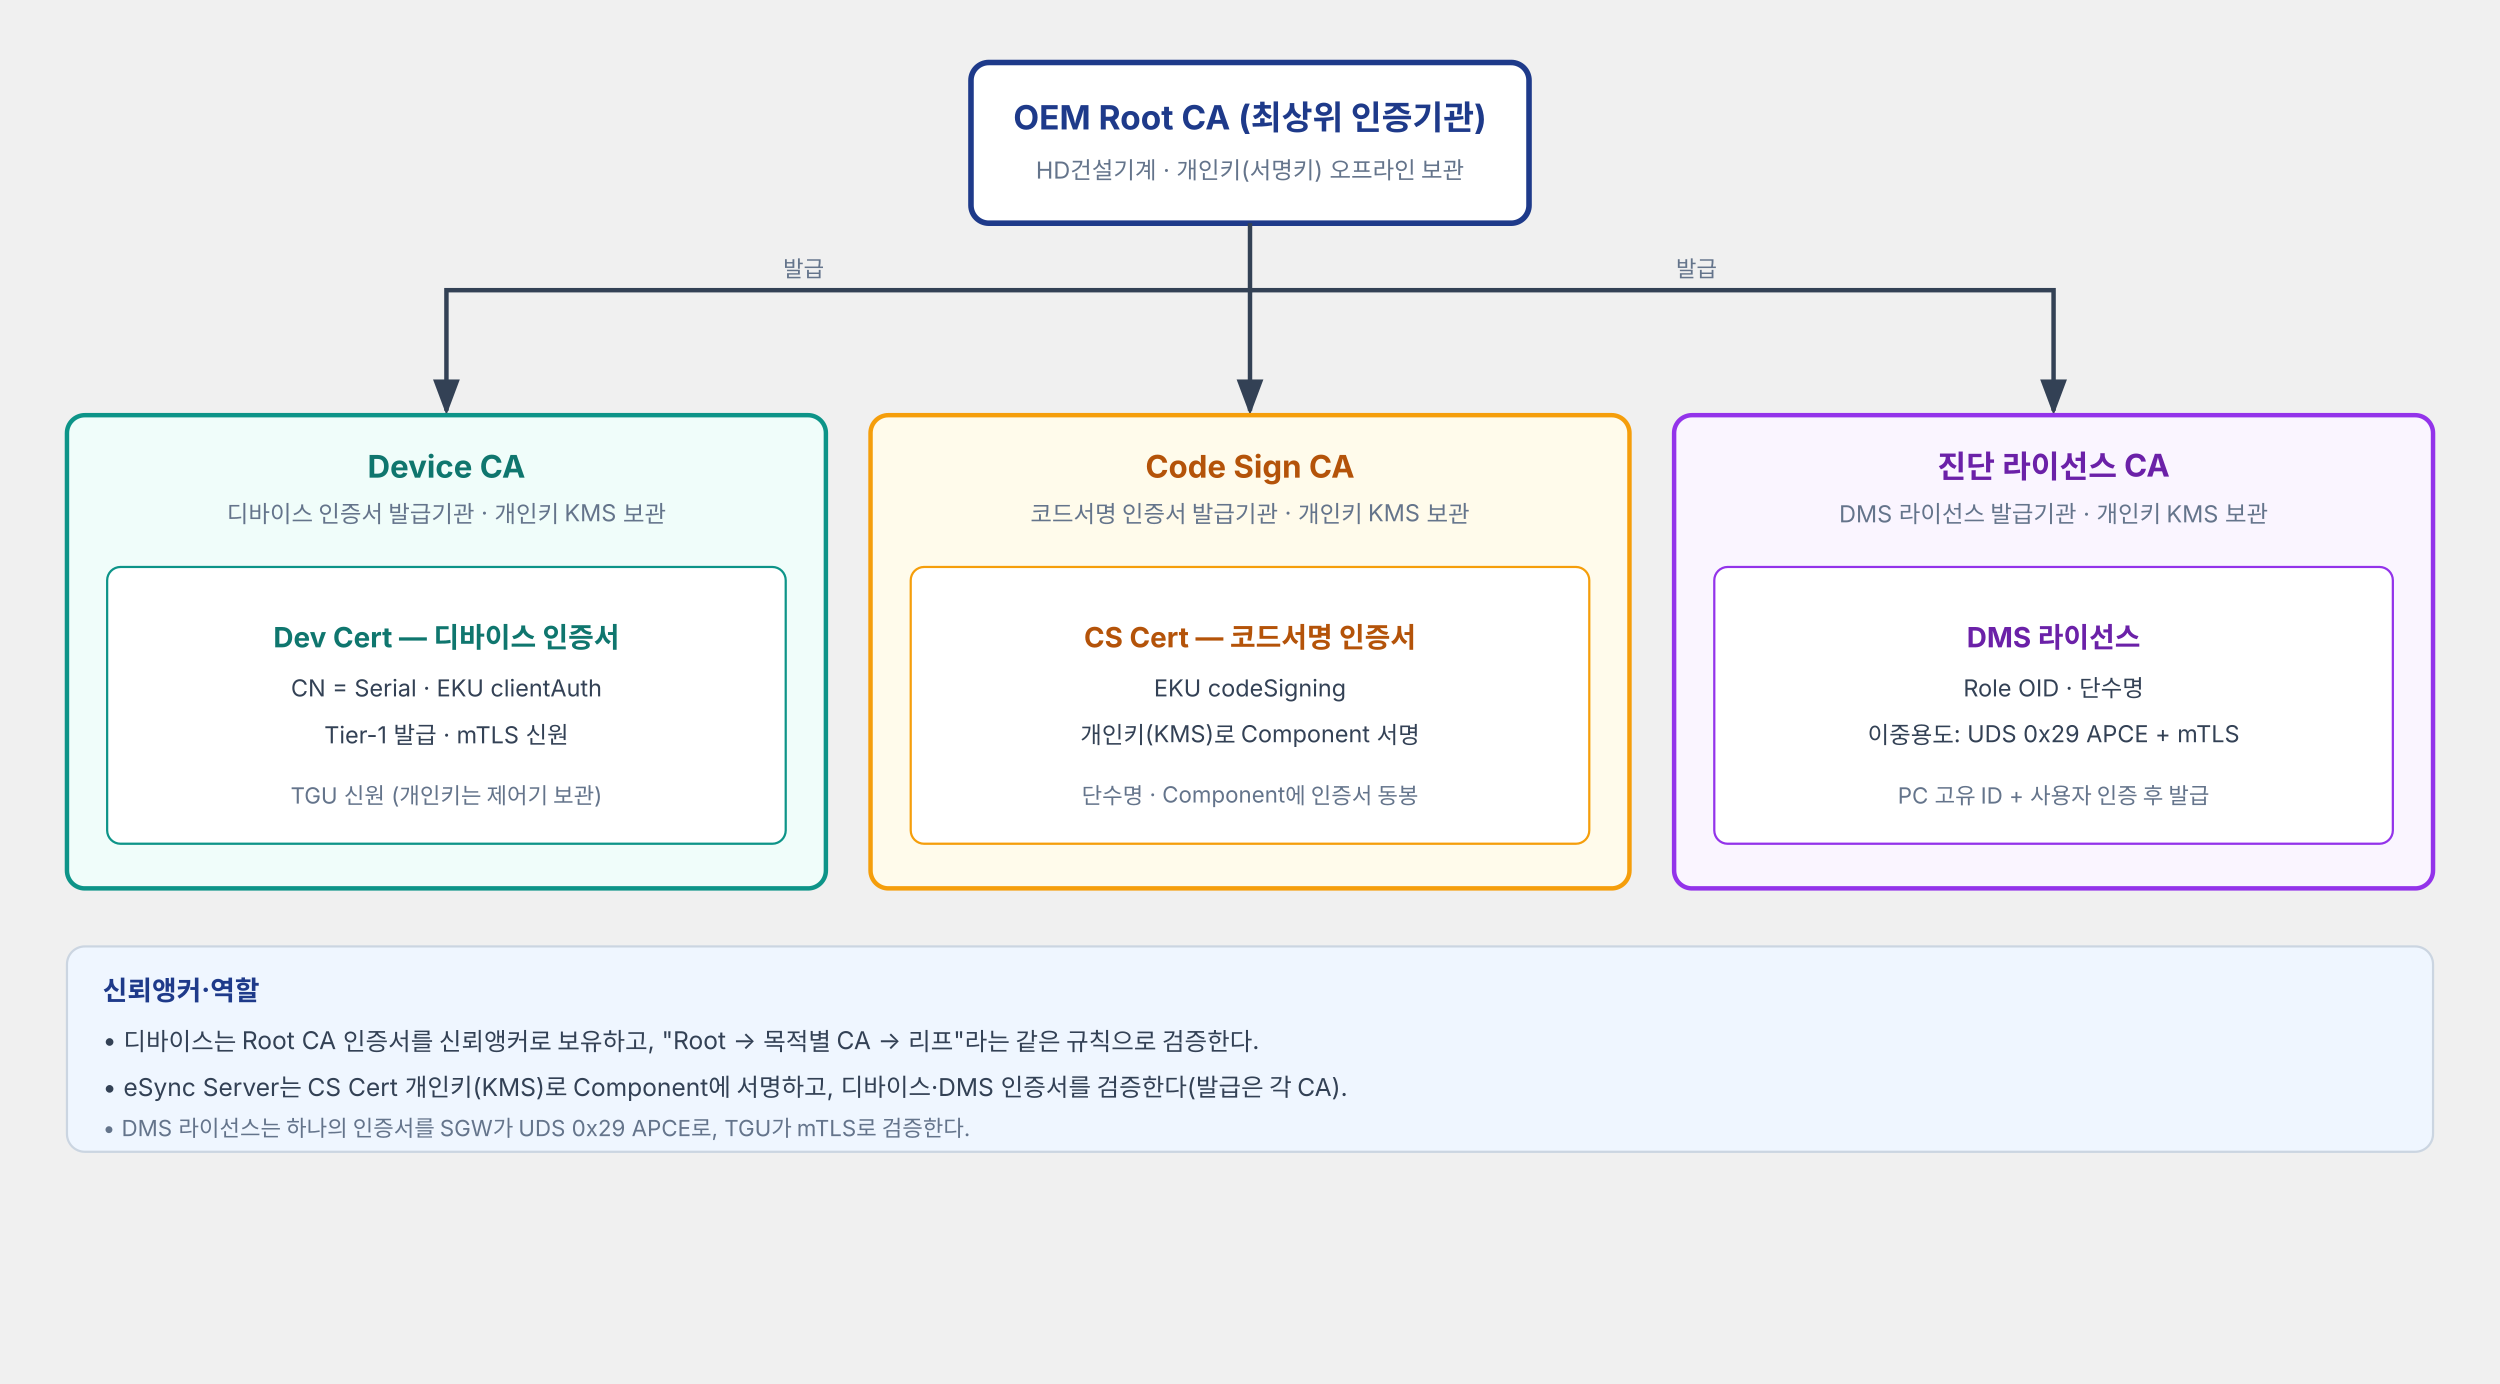
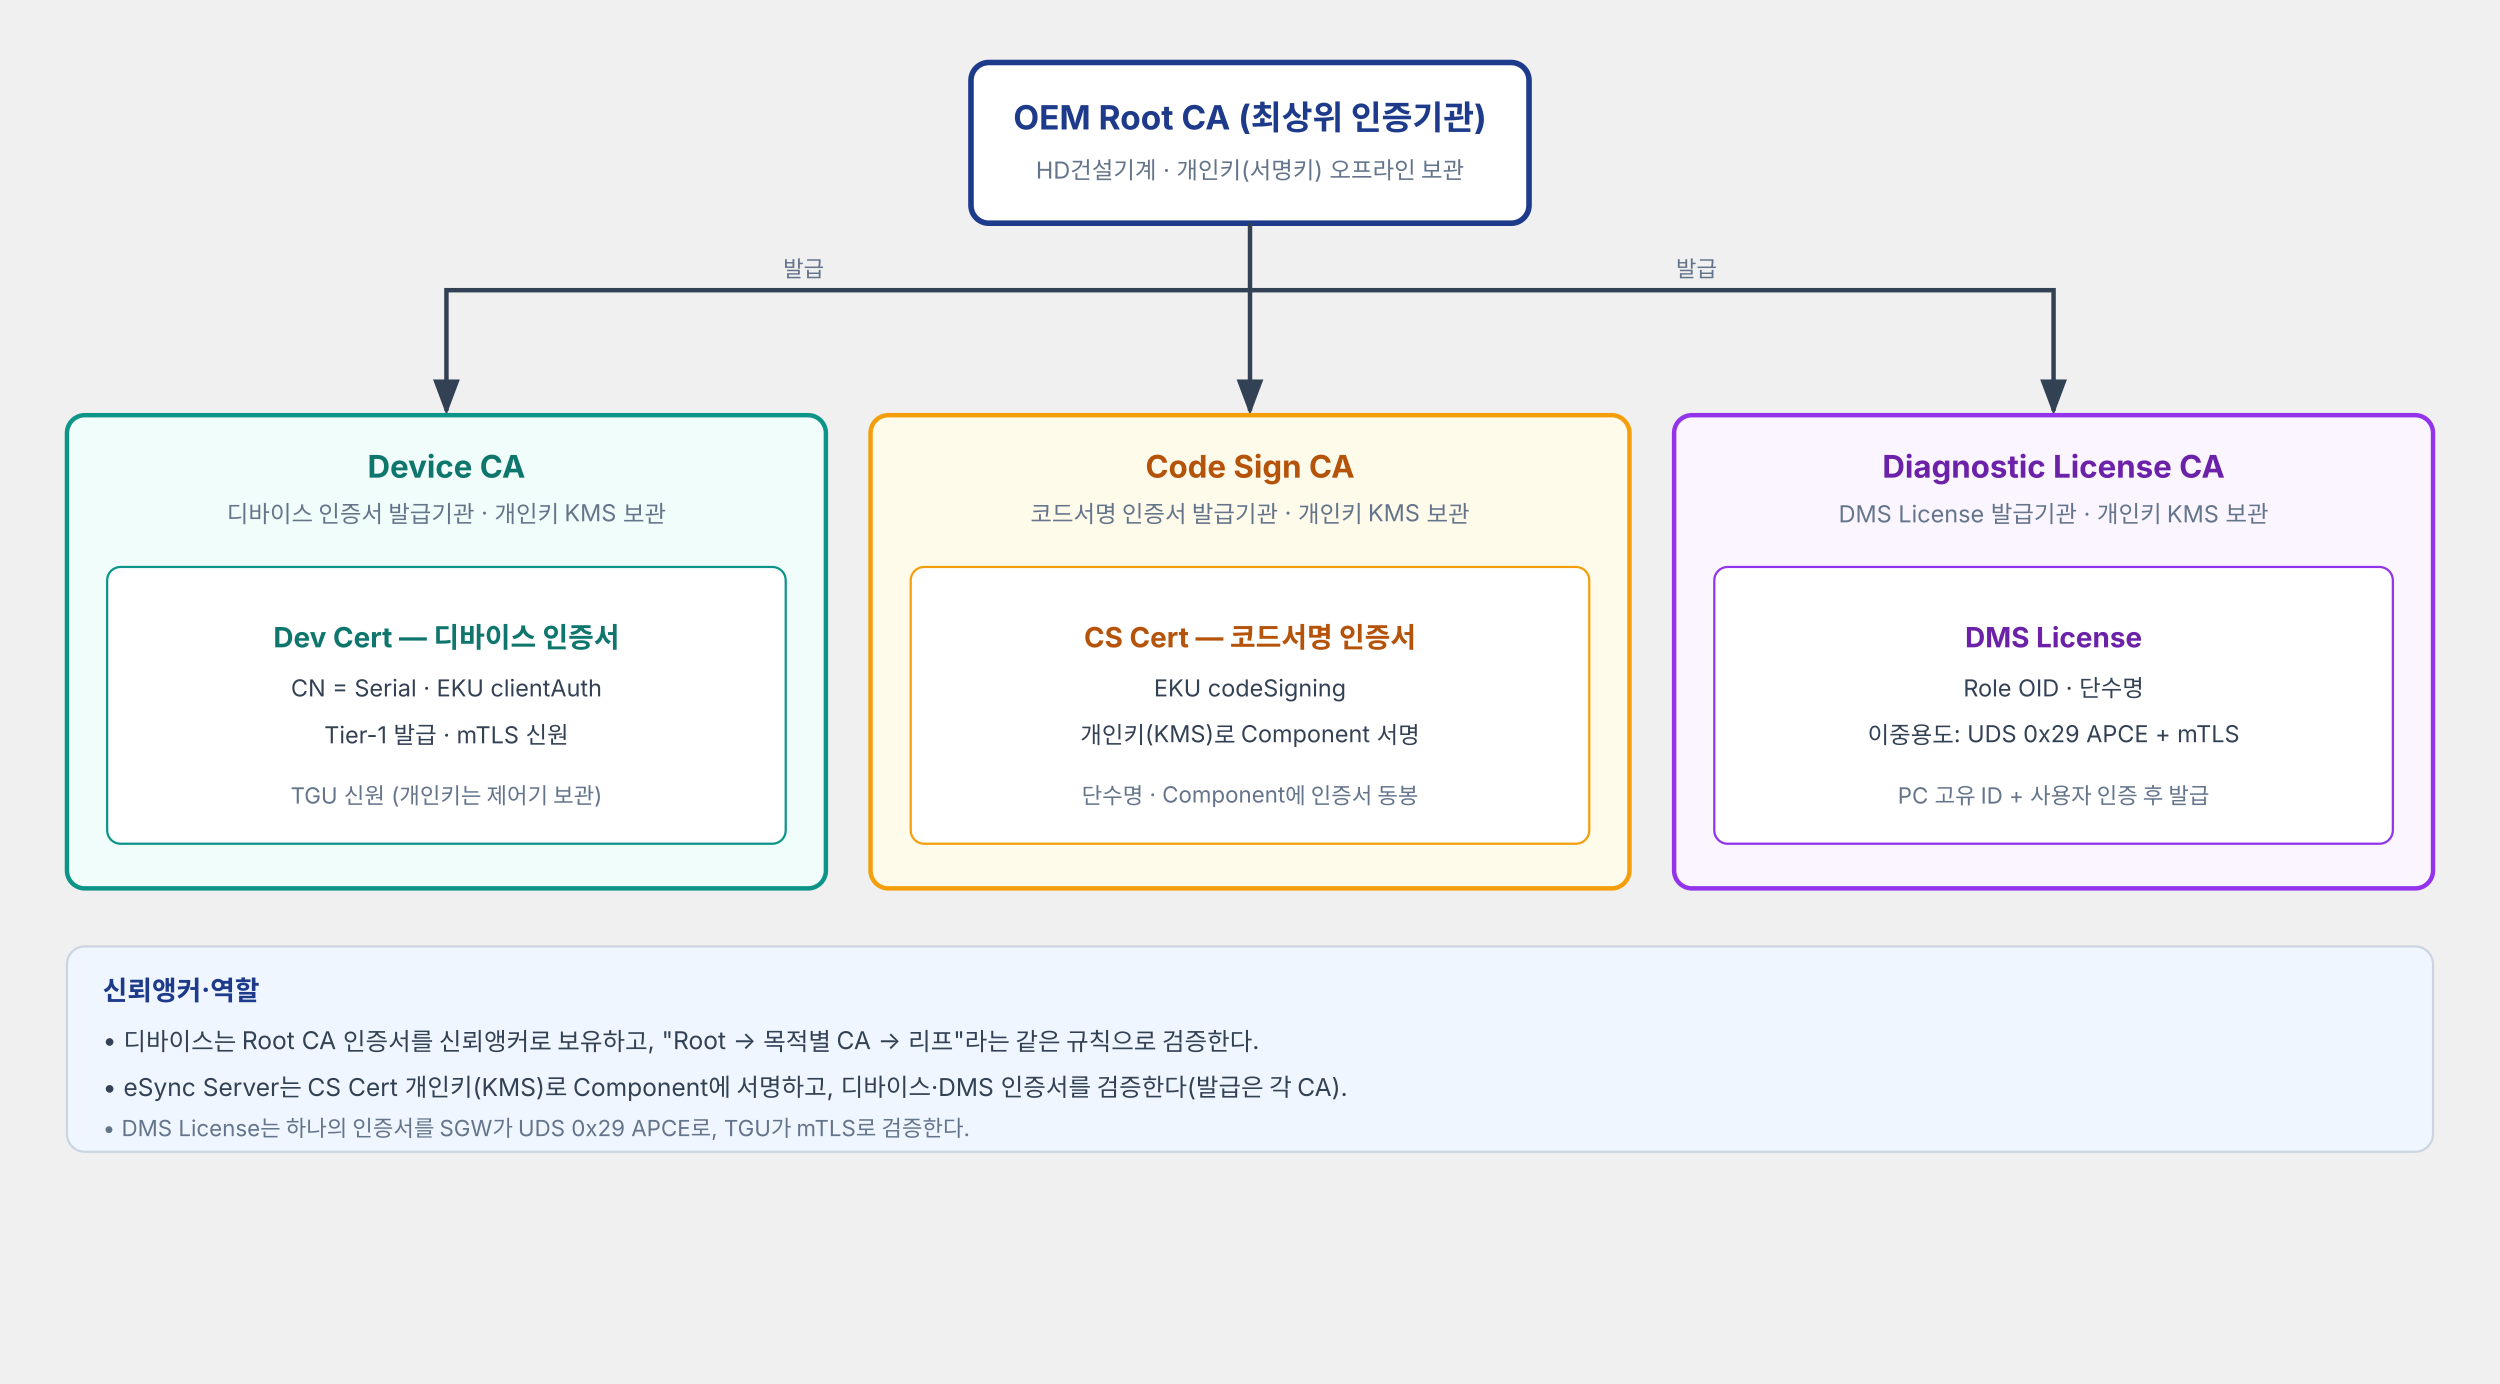
<svg xmlns="http://www.w3.org/2000/svg" viewBox="0 0 1120 620" width="1120" height="620" font-family="Inter, sans-serif">
  <rect x="435" y="28" width="250" height="72" rx="8" fill="#ffffff" stroke="#1e3a8a" stroke-width="2.5" />
  <text x="560" y="58" fill="#1e3a8a" font-size="15" font-weight="bold" text-anchor="middle">OEM Root CA (최상위 인증기관)</text>
  <text x="560" y="80" fill="#64748b" font-size="10.5" text-anchor="middle">HD건설기계 · 개인키(서명키) 오프라인 보관</text>
  <path d="M 560 100 L 560 130 L 200 130 L 200 184" stroke="#334155" stroke-width="2" fill="none" marker-end="url(#p-ar)" />
  <path d="M 560 130 L 560 184" stroke="#334155" stroke-width="2" fill="none" marker-end="url(#p-ar)" />
  <path d="M 560 130 L 920 130 L 920 184" stroke="#334155" stroke-width="2" fill="none" marker-end="url(#p-ar)" />
  <text x="360" y="124" fill="#64748b" font-size="10" text-anchor="middle">발급</text>
  <text x="760" y="124" fill="#64748b" font-size="10" text-anchor="middle">발급</text>
  <rect x="30" y="186" width="340" height="212" rx="8" fill="#f0fdfa" stroke="#0d9488" stroke-width="2" />
  <text x="200" y="214" fill="#0f766e" font-size="14" font-weight="bold" text-anchor="middle">Device CA</text>
  <text x="200" y="234" fill="#64748b" font-size="10.5" text-anchor="middle">디바이스 인증서 발급기관 · 개인키 KMS 보관</text>
  <rect x="48" y="254" width="304" height="124" rx="6" fill="#ffffff" stroke="#0d9488" />
  <text x="200" y="290" fill="#0f766e" font-size="12.5" font-weight="bold" text-anchor="middle">Dev Cert — 디바이스 인증서</text>
  <text x="200" y="312" fill="#334155" font-size="10.5" text-anchor="middle">CN = Serial · EKU clientAuth</text>
  <text x="200" y="333" fill="#334155" font-size="10.5" text-anchor="middle">Tier-1 발급 · mTLS 신원</text>
  <text x="200" y="360" fill="#64748b" font-size="10" text-anchor="middle">TGU 신원 (개인키는 제어기 보관)</text>
  <rect x="390" y="186" width="340" height="212" rx="8" fill="#fffbeb" stroke="#f59e0b" stroke-width="2" />
  <text x="560" y="214" fill="#b45309" font-size="14" font-weight="bold" text-anchor="middle">Code Sign CA</text>
  <text x="560" y="234" fill="#64748b" font-size="10.5" text-anchor="middle">코드서명 인증서 발급기관 · 개인키 KMS 보관</text>
  <rect x="408" y="254" width="304" height="124" rx="6" fill="#ffffff" stroke="#f59e0b" />
  <text x="560" y="290" fill="#b45309" font-size="12.5" font-weight="bold" text-anchor="middle">CS Cert — 코드서명 인증서</text>
  <text x="560" y="312" fill="#334155" font-size="10.5" text-anchor="middle">EKU codeSigning</text>
  <text x="560" y="333" fill="#334155" font-size="10.5" text-anchor="middle">개인키(KMS)로 Component 서명</text>
  <text x="560" y="360" fill="#64748b" font-size="10" text-anchor="middle">단수명 · Component에 인증서 동봉</text>
  <rect x="750" y="186" width="340" height="212" rx="8" fill="#faf5ff" stroke="#9333ea" stroke-width="2" />
-   <text x="920" y="214" fill="#6b21a8" font-size="14" font-weight="bold" text-anchor="middle">진단 라이선스 CA</text>
-   <text x="920" y="234" fill="#64748b" font-size="10.5" text-anchor="middle">DMS 라이선스 발급기관 · 개인키 KMS 보관</text>
+   <text x="920" y="214" fill="#6b21a8" font-size="14" font-weight="bold" text-anchor="middle">Diagnostic License CA</text>
+   <text x="920" y="234" fill="#64748b" font-size="10.5" text-anchor="middle">DMS License 발급기관 · 개인키 KMS 보관</text>
  <rect x="768" y="254" width="304" height="124" rx="6" fill="#ffffff" stroke="#9333ea" />
-   <text x="920" y="290" fill="#6b21a8" font-size="12.5" font-weight="bold" text-anchor="middle">DMS 라이선스</text>
+   <text x="920" y="290" fill="#6b21a8" font-size="12.5" font-weight="bold" text-anchor="middle">DMS License</text>
  <text x="920" y="312" fill="#334155" font-size="10.5" text-anchor="middle">Role OID · 단수명</text>
  <text x="920" y="333" fill="#334155" font-size="10.5" text-anchor="middle">이중용도: UDS 0x29 APCE + mTLS</text>
  <text x="920" y="360" fill="#64748b" font-size="10" text-anchor="middle">PC 고유 ID + 사용자 인증 후 발급</text>
  <rect x="30" y="424" width="1060" height="92" rx="8" fill="#eff6ff" stroke="#cbd5e1" />
  <text x="46" y="448" fill="#1e3a8a" font-size="12" font-weight="bold">신뢰앵커·역할</text>
  <text x="46" y="470" fill="#334155" font-size="11">• 디바이스는 Root CA 인증서를 신뢰앵커로 보유하고, "Root → 목적별 CA → 리프"라는 같은 규칙으로 검증한다.</text>
  <text x="46" y="491" fill="#334155" font-size="11">• eSync Server는 CS Cert 개인키(KMS)로 Component에 서명하고, 디바이스·DMS 인증서를 검증한다(발급은 각 CA).</text>
-   <text x="46" y="509" fill="#64748b" font-size="10">• DMS 라이선스는 하나의 인증서를 SGW가 UDS 0x29 APCE로, TGU가 mTLS로 검증한다.</text>
+   <text x="46" y="509" fill="#64748b" font-size="10">• DMS License는 하나의 인증서를 SGW가 UDS 0x29 APCE로, TGU가 mTLS로 검증한다.</text>
  <defs>
    <marker id="p-ar" markerWidth="8" markerHeight="8" refX="7" refY="3" orient="auto" markerUnits="strokeWidth">
      <path d="M0,0 L0,6 L8,3 z" fill="#334155" />
    </marker>
  </defs>
</svg>
